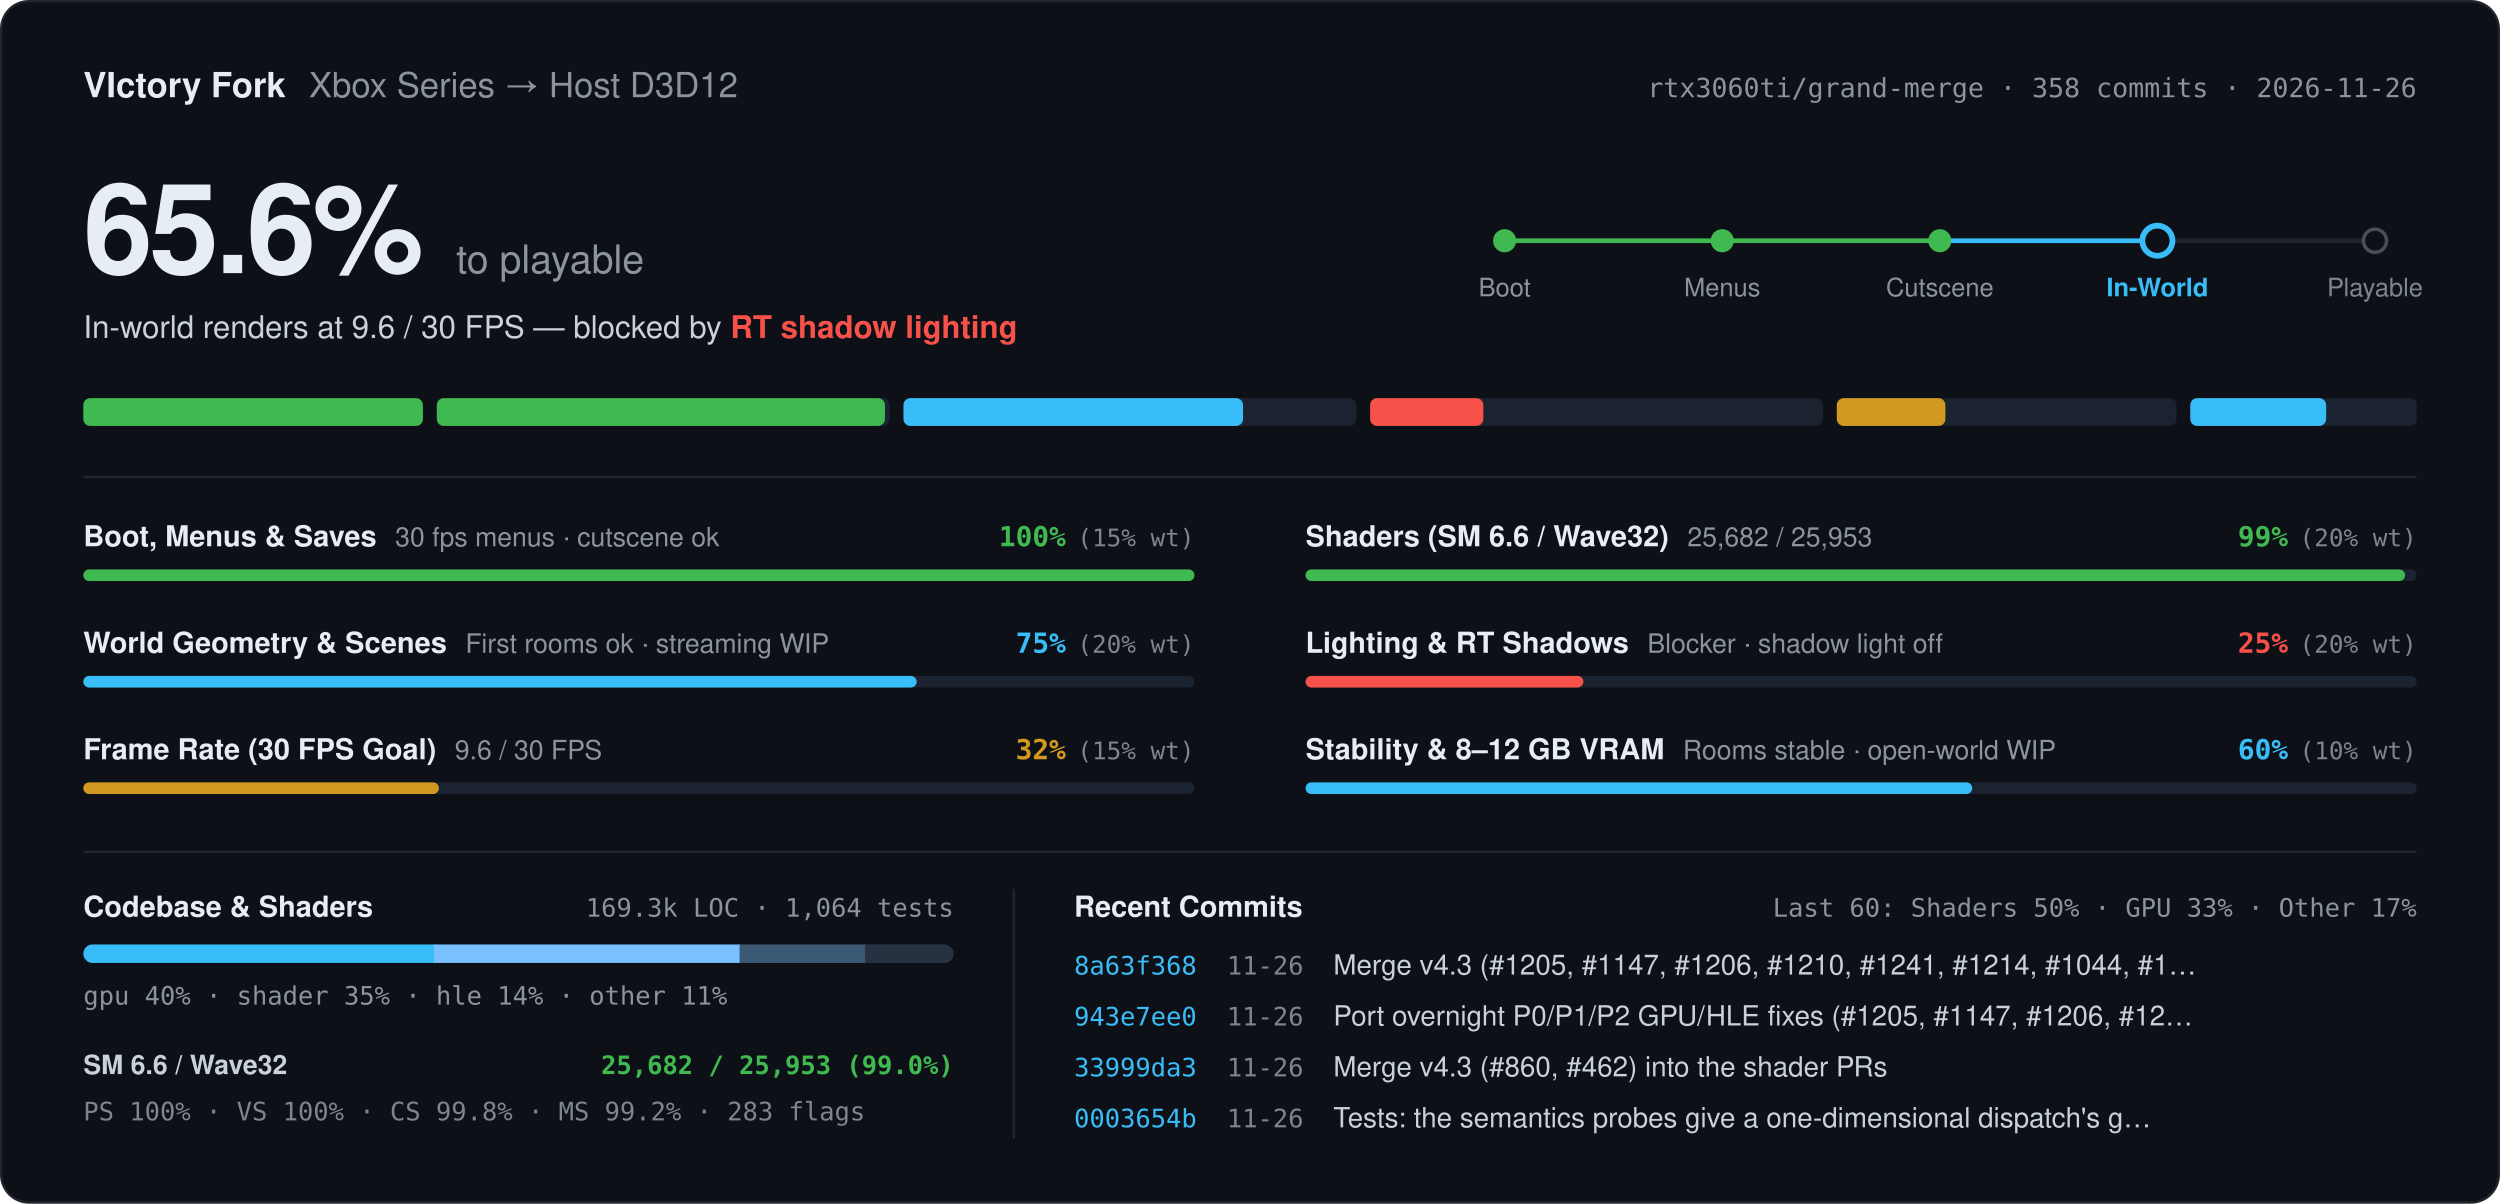
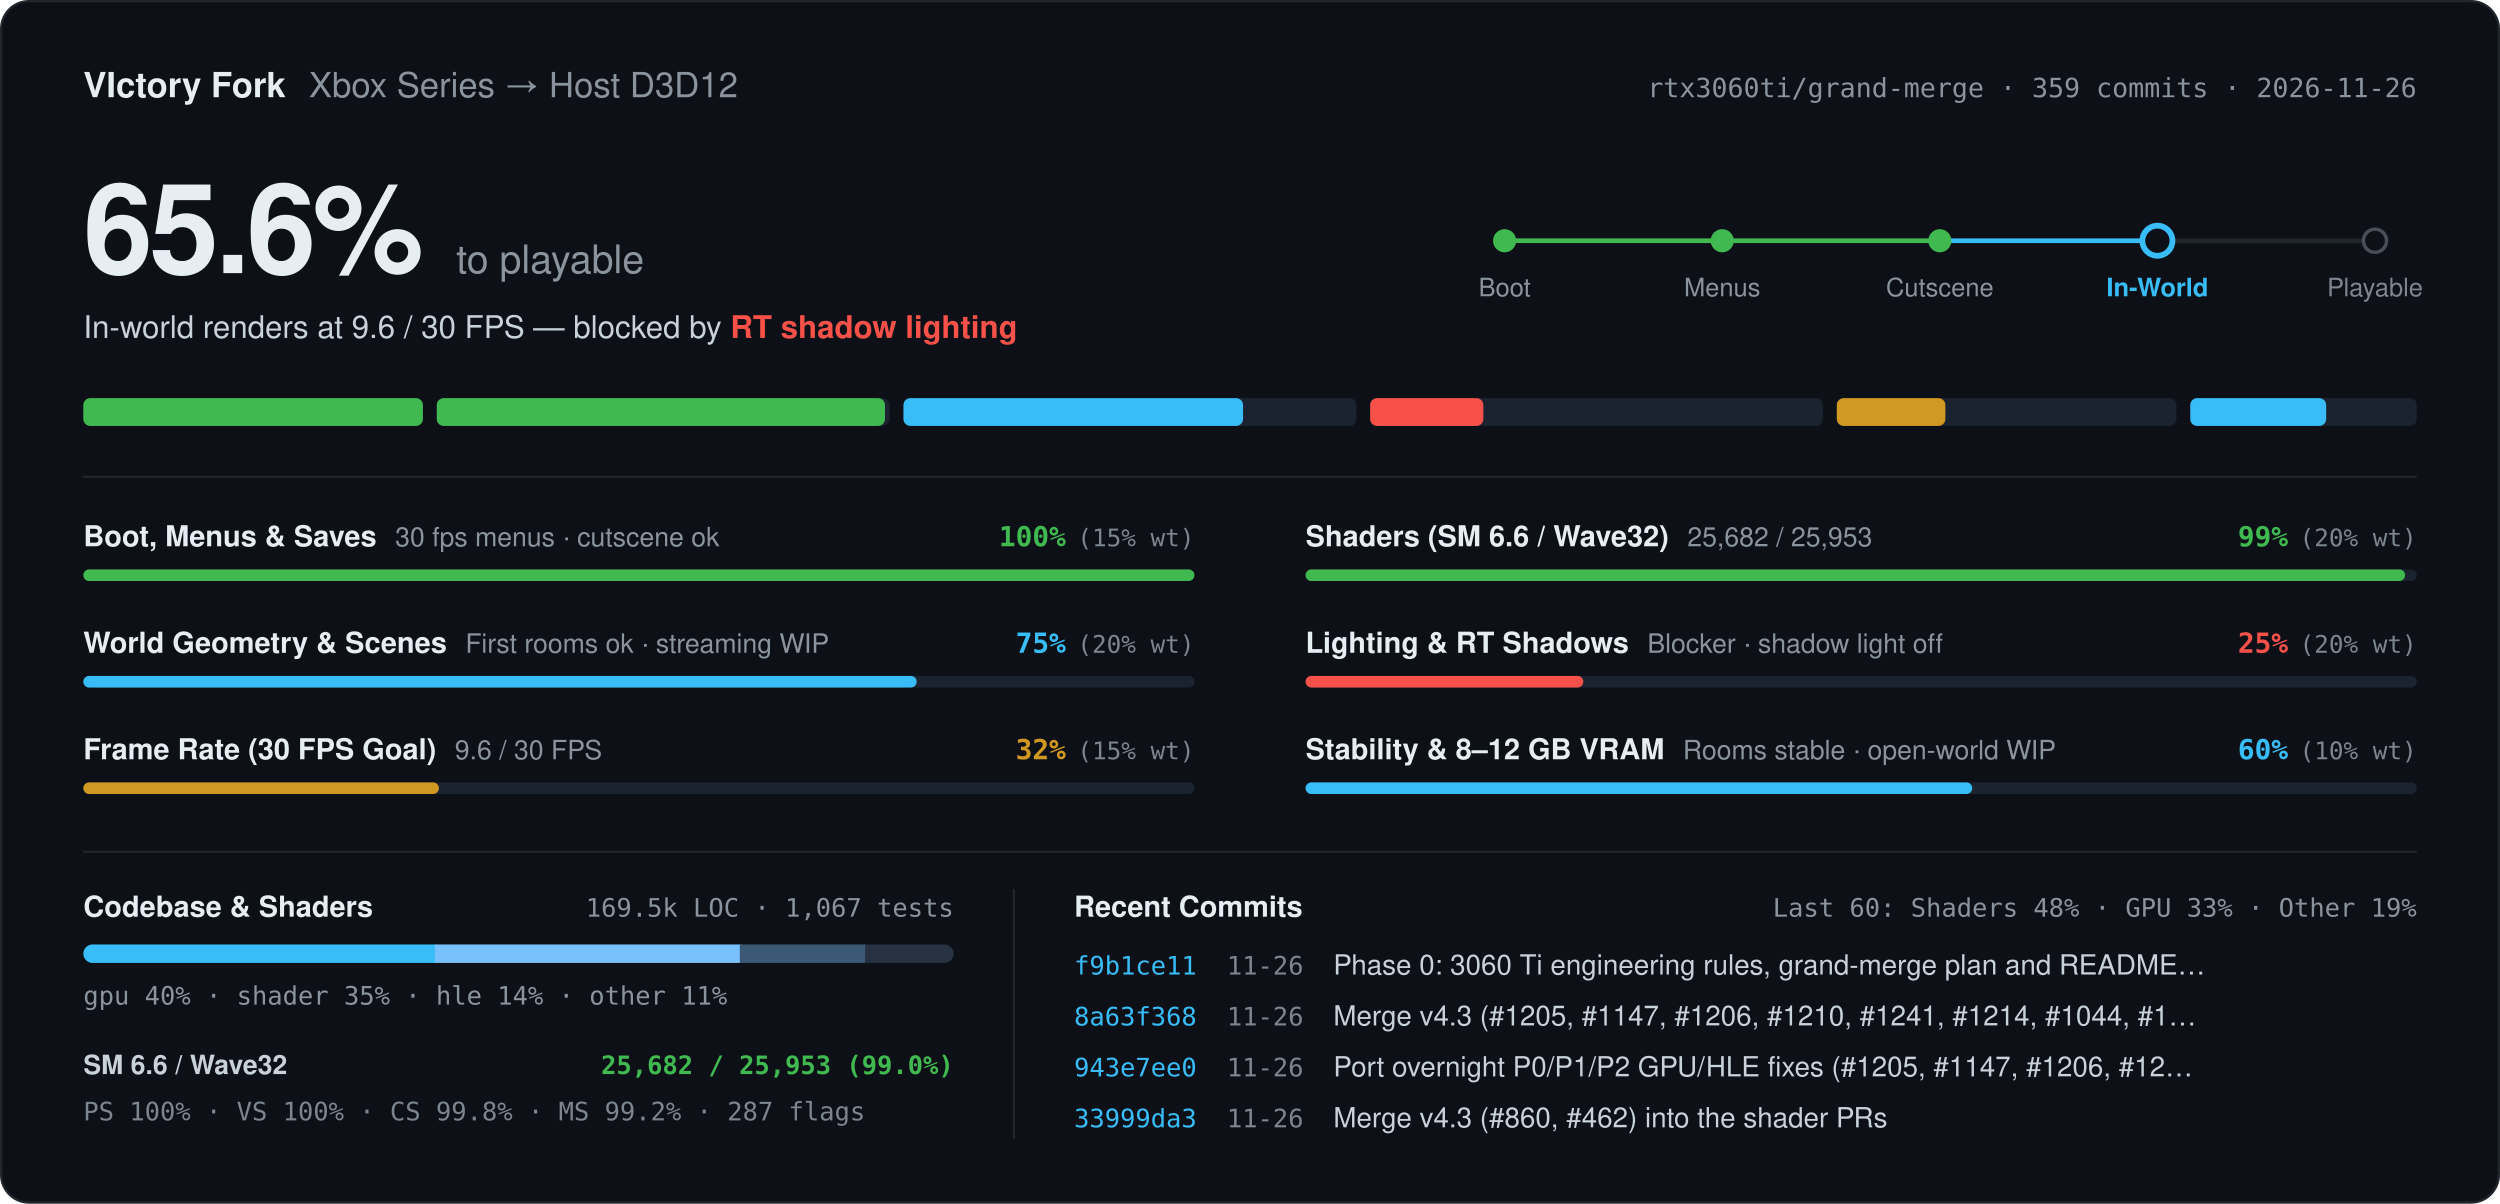
<svg xmlns="http://www.w3.org/2000/svg" width="1080" height="520" viewBox="0 0 1080 520" role="img" aria-label="VIctory Fork Playable Progress: 65.6%">
  <defs>
    <style>
      .sans { font-family: ui-sans-serif, -apple-system, BlinkMacSystemFont, "Segoe UI", Helvetica, Arial, sans-serif; }
      .mono { font-family: ui-monospace, SFMono-Regular, "SF Mono", Menlo, Consolas, monospace; font-variant-numeric: tabular-nums; }
      .fg   { fill: #e6edf3; }
      .sec  { fill: #c9d1d9; }
      .mut  { fill: #8b949e; }
      .dim  { fill: #7d8590; }
    </style>
  </defs>
  <rect x="0.5" y="0.5" width="1079" height="519" rx="12" fill="#0d1117" stroke="#21262d" />
  <text x="36" y="42" font-size="15" font-weight="700" class="sans fg">VIctory Fork<tspan font-weight="400" class="mut" dx="10">Xbox Series → Host D3D12</tspan>
  </text>
-   <text x="1044" y="42" text-anchor="end" font-size="11.5" class="mono mut">rtx3060ti/grand-merge · 358 commits · 2026-11-26</text>
+   <text x="1044" y="42" text-anchor="end" font-size="11.5" class="mono mut">rtx3060ti/grand-merge · 359 commits · 2026-11-26</text>
  <text x="36" y="118" font-size="54" font-weight="800" letter-spacing="-1.5" class="sans fg">65.6%<tspan font-size="17" font-weight="500" letter-spacing="0" class="sans mut" dx="14">to playable</tspan>
  </text>
  <text x="36" y="146" font-size="13.5" class="sans sec">In-world renders at 9.6 / 30 FPS — blocked by <tspan fill="#f85149" font-weight="600">RT shadow lighting</tspan>
  </text>
  <g>
    <line x1="650" y1="104" x2="1026" y2="104" stroke="#21262d" stroke-width="2" />
    <line x1="650" y1="104" x2="838" y2="104" stroke="#3fb950" stroke-width="2" />
    <line x1="838" y1="104" x2="932" y2="104" stroke="#38bdf8" stroke-width="2" />
    <circle cx="650" cy="104" r="5" fill="#3fb950" />
    <circle cx="744" cy="104" r="5" fill="#3fb950" />
    <circle cx="838" cy="104" r="5" fill="#3fb950" />
    <circle cx="932" cy="104" r="6.5" fill="#0d1117" stroke="#38bdf8" stroke-width="2.5" />
    <circle cx="1026" cy="104" r="5" fill="#0d1117" stroke="#484f58" stroke-width="1.5" />
    <text x="650" y="128" text-anchor="middle" font-size="11" class="sans mut">Boot</text>
    <text x="744" y="128" text-anchor="middle" font-size="11" class="sans mut">Menus</text>
    <text x="838" y="128" text-anchor="middle" font-size="11" class="sans mut">Cutscene</text>
    <text x="932" y="128" text-anchor="middle" font-size="11" font-weight="700" fill="#38bdf8" class="sans">In-World</text>
    <text x="1026" y="128" text-anchor="middle" font-size="11" class="sans dim">Playable</text>
  </g>
  <rect x="36.0" y="172" width="146.7" height="12" rx="3" fill="#1c2330" />
  <rect x="36.0" y="172" width="146.7" height="12" rx="3" fill="#3fb950" />
  <rect x="188.7" y="172" width="195.6" height="12" rx="3" fill="#1c2330" />
  <rect x="188.7" y="172" width="193.6" height="12" rx="3" fill="#3fb950" />
  <rect x="390.3" y="172" width="195.6" height="12" rx="3" fill="#1c2330" />
  <rect x="390.3" y="172" width="146.7" height="12" rx="3" fill="#38bdf8" />
  <rect x="591.9" y="172" width="195.6" height="12" rx="3" fill="#1c2330" />
  <rect x="591.9" y="172" width="48.9" height="12" rx="3" fill="#f85149" />
  <rect x="793.5" y="172" width="146.7" height="12" rx="3" fill="#1c2330" />
  <rect x="793.5" y="172" width="46.9" height="12" rx="3" fill="#d29922" />
  <rect x="946.2" y="172" width="97.8" height="12" rx="3" fill="#1c2330" />
  <rect x="946.2" y="172" width="58.7" height="12" rx="3" fill="#38bdf8" />
  <line x1="36" y1="206" x2="1044" y2="206" stroke="#21262d" />
  <g>
    <text x="36" y="236" font-size="12.5" font-weight="600" class="sans fg">Boot, Menus &amp; Saves<tspan font-size="11.5" font-weight="400" class="mut" dx="8">30 fps menus · cutscene ok</tspan>
    </text>
    <text x="516" y="236" text-anchor="end" font-size="12" font-weight="700" fill="#3fb950" class="mono">100%<tspan font-size="10.5" font-weight="400" class="dim" dx="5">(15% wt)</tspan>
    </text>
    <rect x="36" y="246" width="480" height="5" rx="2.5" fill="#1c2330" />
    <rect x="36" y="246" width="480.0" height="5" rx="2.5" fill="#3fb950" />
  </g>
  <g>
    <text x="564" y="236" font-size="12.5" font-weight="600" class="sans fg">Shaders (SM 6.6 / Wave32)<tspan font-size="11.5" font-weight="400" class="mut" dx="8">25,682 / 25,953</tspan>
    </text>
    <text x="1044" y="236" text-anchor="end" font-size="12" font-weight="700" fill="#3fb950" class="mono">99%<tspan font-size="10.5" font-weight="400" class="dim" dx="5">(20% wt)</tspan>
    </text>
    <rect x="564" y="246" width="480" height="5" rx="2.5" fill="#1c2330" />
    <rect x="564" y="246" width="475.0" height="5" rx="2.5" fill="#3fb950" />
  </g>
  <g>
    <text x="36" y="282" font-size="12.5" font-weight="600" class="sans fg">World Geometry &amp; Scenes<tspan font-size="11.5" font-weight="400" class="mut" dx="8">First rooms ok · streaming WIP</tspan>
    </text>
    <text x="516" y="282" text-anchor="end" font-size="12" font-weight="700" fill="#38bdf8" class="mono">75%<tspan font-size="10.5" font-weight="400" class="dim" dx="5">(20% wt)</tspan>
    </text>
    <rect x="36" y="292" width="480" height="5" rx="2.5" fill="#1c2330" />
    <rect x="36" y="292" width="360.0" height="5" rx="2.5" fill="#38bdf8" />
  </g>
  <g>
    <text x="564" y="282" font-size="12.5" font-weight="600" class="sans fg">Lighting &amp; RT Shadows<tspan font-size="11.5" font-weight="400" class="mut" dx="8">Blocker · shadow light off</tspan>
    </text>
    <text x="1044" y="282" text-anchor="end" font-size="12" font-weight="700" fill="#f85149" class="mono">25%<tspan font-size="10.5" font-weight="400" class="dim" dx="5">(20% wt)</tspan>
    </text>
    <rect x="564" y="292" width="480" height="5" rx="2.5" fill="#1c2330" />
    <rect x="564" y="292" width="120.0" height="5" rx="2.5" fill="#f85149" />
  </g>
  <g>
    <text x="36" y="328" font-size="12.5" font-weight="600" class="sans fg">Frame Rate (30 FPS Goal)<tspan font-size="11.5" font-weight="400" class="mut" dx="8">9.6 / 30 FPS</tspan>
    </text>
    <text x="516" y="328" text-anchor="end" font-size="12" font-weight="700" fill="#d29922" class="mono">32%<tspan font-size="10.5" font-weight="400" class="dim" dx="5">(15% wt)</tspan>
    </text>
    <rect x="36" y="338" width="480" height="5" rx="2.5" fill="#1c2330" />
    <rect x="36" y="338" width="153.6" height="5" rx="2.5" fill="#d29922" />
  </g>
  <g>
    <text x="564" y="328" font-size="12.5" font-weight="600" class="sans fg">Stability &amp; 8–12 GB VRAM<tspan font-size="11.5" font-weight="400" class="mut" dx="8">Rooms stable · open-world WIP</tspan>
    </text>
    <text x="1044" y="328" text-anchor="end" font-size="12" font-weight="700" fill="#38bdf8" class="mono">60%<tspan font-size="10.5" font-weight="400" class="dim" dx="5">(10% wt)</tspan>
    </text>
    <rect x="564" y="338" width="480" height="5" rx="2.5" fill="#1c2330" />
    <rect x="564" y="338" width="288.0" height="5" rx="2.5" fill="#38bdf8" />
  </g>
  <line x1="36" y1="368" x2="1044" y2="368" stroke="#21262d" />
  <text x="36" y="396" font-size="12.5" font-weight="600" class="sans fg">Codebase &amp; Shaders</text>
-   <text x="412" y="396" text-anchor="end" font-size="11" class="mono mut">169.3k LOC · 1,064 tests</text>
+   <text x="412" y="396" text-anchor="end" font-size="11" class="mono mut">169.5k LOC · 1,067 tests</text>
  <clipPath id="locClip">
    <rect x="36" y="408" width="376" height="8" rx="4" />
  </clipPath>
  <g clip-path="url(#locClip)">
-     <rect x="36.0" y="408" width="152.0" height="8" fill="#38bdf8" />
-     <rect x="187.5" y="408" width="132.4" height="8" fill="#79c0ff" />
-     <rect x="319.5" y="408" width="54.7" height="8" fill="#3b5875" />
+     <rect x="36.0" y="408" width="152.4" height="8" fill="#38bdf8" />
+     <rect x="187.9" y="408" width="132.3" height="8" fill="#79c0ff" />
+     <rect x="319.6" y="408" width="54.6" height="8" fill="#3b5875" />
    <rect x="373.7" y="408" width="38.8" height="8" fill="#263242" />
  </g>
  <text x="36" y="434" font-size="11" class="mono mut">gpu 40% · shader 35% · hle 14% · other 11%</text>
  <text x="36" y="464" font-size="11.5" font-weight="600" class="sans sec">SM 6.6 / Wave32</text>
  <text x="412" y="464" text-anchor="end" font-size="11" font-weight="600" fill="#3fb950" class="mono">25,682 / 25,953 (99.0%)</text>
-   <text x="36" y="484" font-size="11" class="mono dim">PS 100% · VS 100% · CS 99.8% · MS 99.2% · 283 flags</text>
+   <text x="36" y="484" font-size="11" class="mono dim">PS 100% · VS 100% · CS 99.8% · MS 99.2% · 287 flags</text>
  <line x1="438" y1="384" x2="438" y2="492" stroke="#21262d" />
  <text x="464" y="396" font-size="12.5" font-weight="600" class="sans fg">Recent Commits</text>
-   <text x="1044" y="396" text-anchor="end" font-size="11" class="mono mut">Last 60: Shaders 50% · GPU 33% · Other 17%</text>
-   <text x="464" y="421" font-size="11" fill="#38bdf8" class="mono">8a63f368</text>
+   <text x="1044" y="396" text-anchor="end" font-size="11" class="mono mut">Last 60: Shaders 48% · GPU 33% · Other 19%</text>
+   <text x="464" y="421" font-size="11" fill="#38bdf8" class="mono">f9b1ce11</text>
  <text x="530" y="421" font-size="11" class="mono dim">11-26</text>
-   <text x="576" y="421" font-size="12" class="sans sec">Merge v4.3 (#1205, #1147, #1206, #1210, #1241, #1214, #1044, #1…</text>
-   <text x="464" y="443" font-size="11" fill="#38bdf8" class="mono">943e7ee0</text>
+   <text x="576" y="421" font-size="12" class="sans sec">Phase 0: 3060 Ti engineering rules, grand-merge plan and README…</text>
+   <text x="464" y="443" font-size="11" fill="#38bdf8" class="mono">8a63f368</text>
  <text x="530" y="443" font-size="11" class="mono dim">11-26</text>
-   <text x="576" y="443" font-size="12" class="sans sec">Port overnight P0/P1/P2 GPU/HLE fixes (#1205, #1147, #1206, #12…</text>
-   <text x="464" y="465" font-size="11" fill="#38bdf8" class="mono">33999da3</text>
+   <text x="576" y="443" font-size="12" class="sans sec">Merge v4.3 (#1205, #1147, #1206, #1210, #1241, #1214, #1044, #1…</text>
+   <text x="464" y="465" font-size="11" fill="#38bdf8" class="mono">943e7ee0</text>
  <text x="530" y="465" font-size="11" class="mono dim">11-26</text>
-   <text x="576" y="465" font-size="12" class="sans sec">Merge v4.3 (#860, #462) into the shader PRs</text>
-   <text x="464" y="487" font-size="11" fill="#38bdf8" class="mono">0003654b</text>
+   <text x="576" y="465" font-size="12" class="sans sec">Port overnight P0/P1/P2 GPU/HLE fixes (#1205, #1147, #1206, #12…</text>
+   <text x="464" y="487" font-size="11" fill="#38bdf8" class="mono">33999da3</text>
  <text x="530" y="487" font-size="11" class="mono dim">11-26</text>
-   <text x="576" y="487" font-size="12" class="sans sec">Tests: the semantics probes give a one-dimensional dispatch's g…</text>
+   <text x="576" y="487" font-size="12" class="sans sec">Merge v4.3 (#860, #462) into the shader PRs</text>
</svg>
